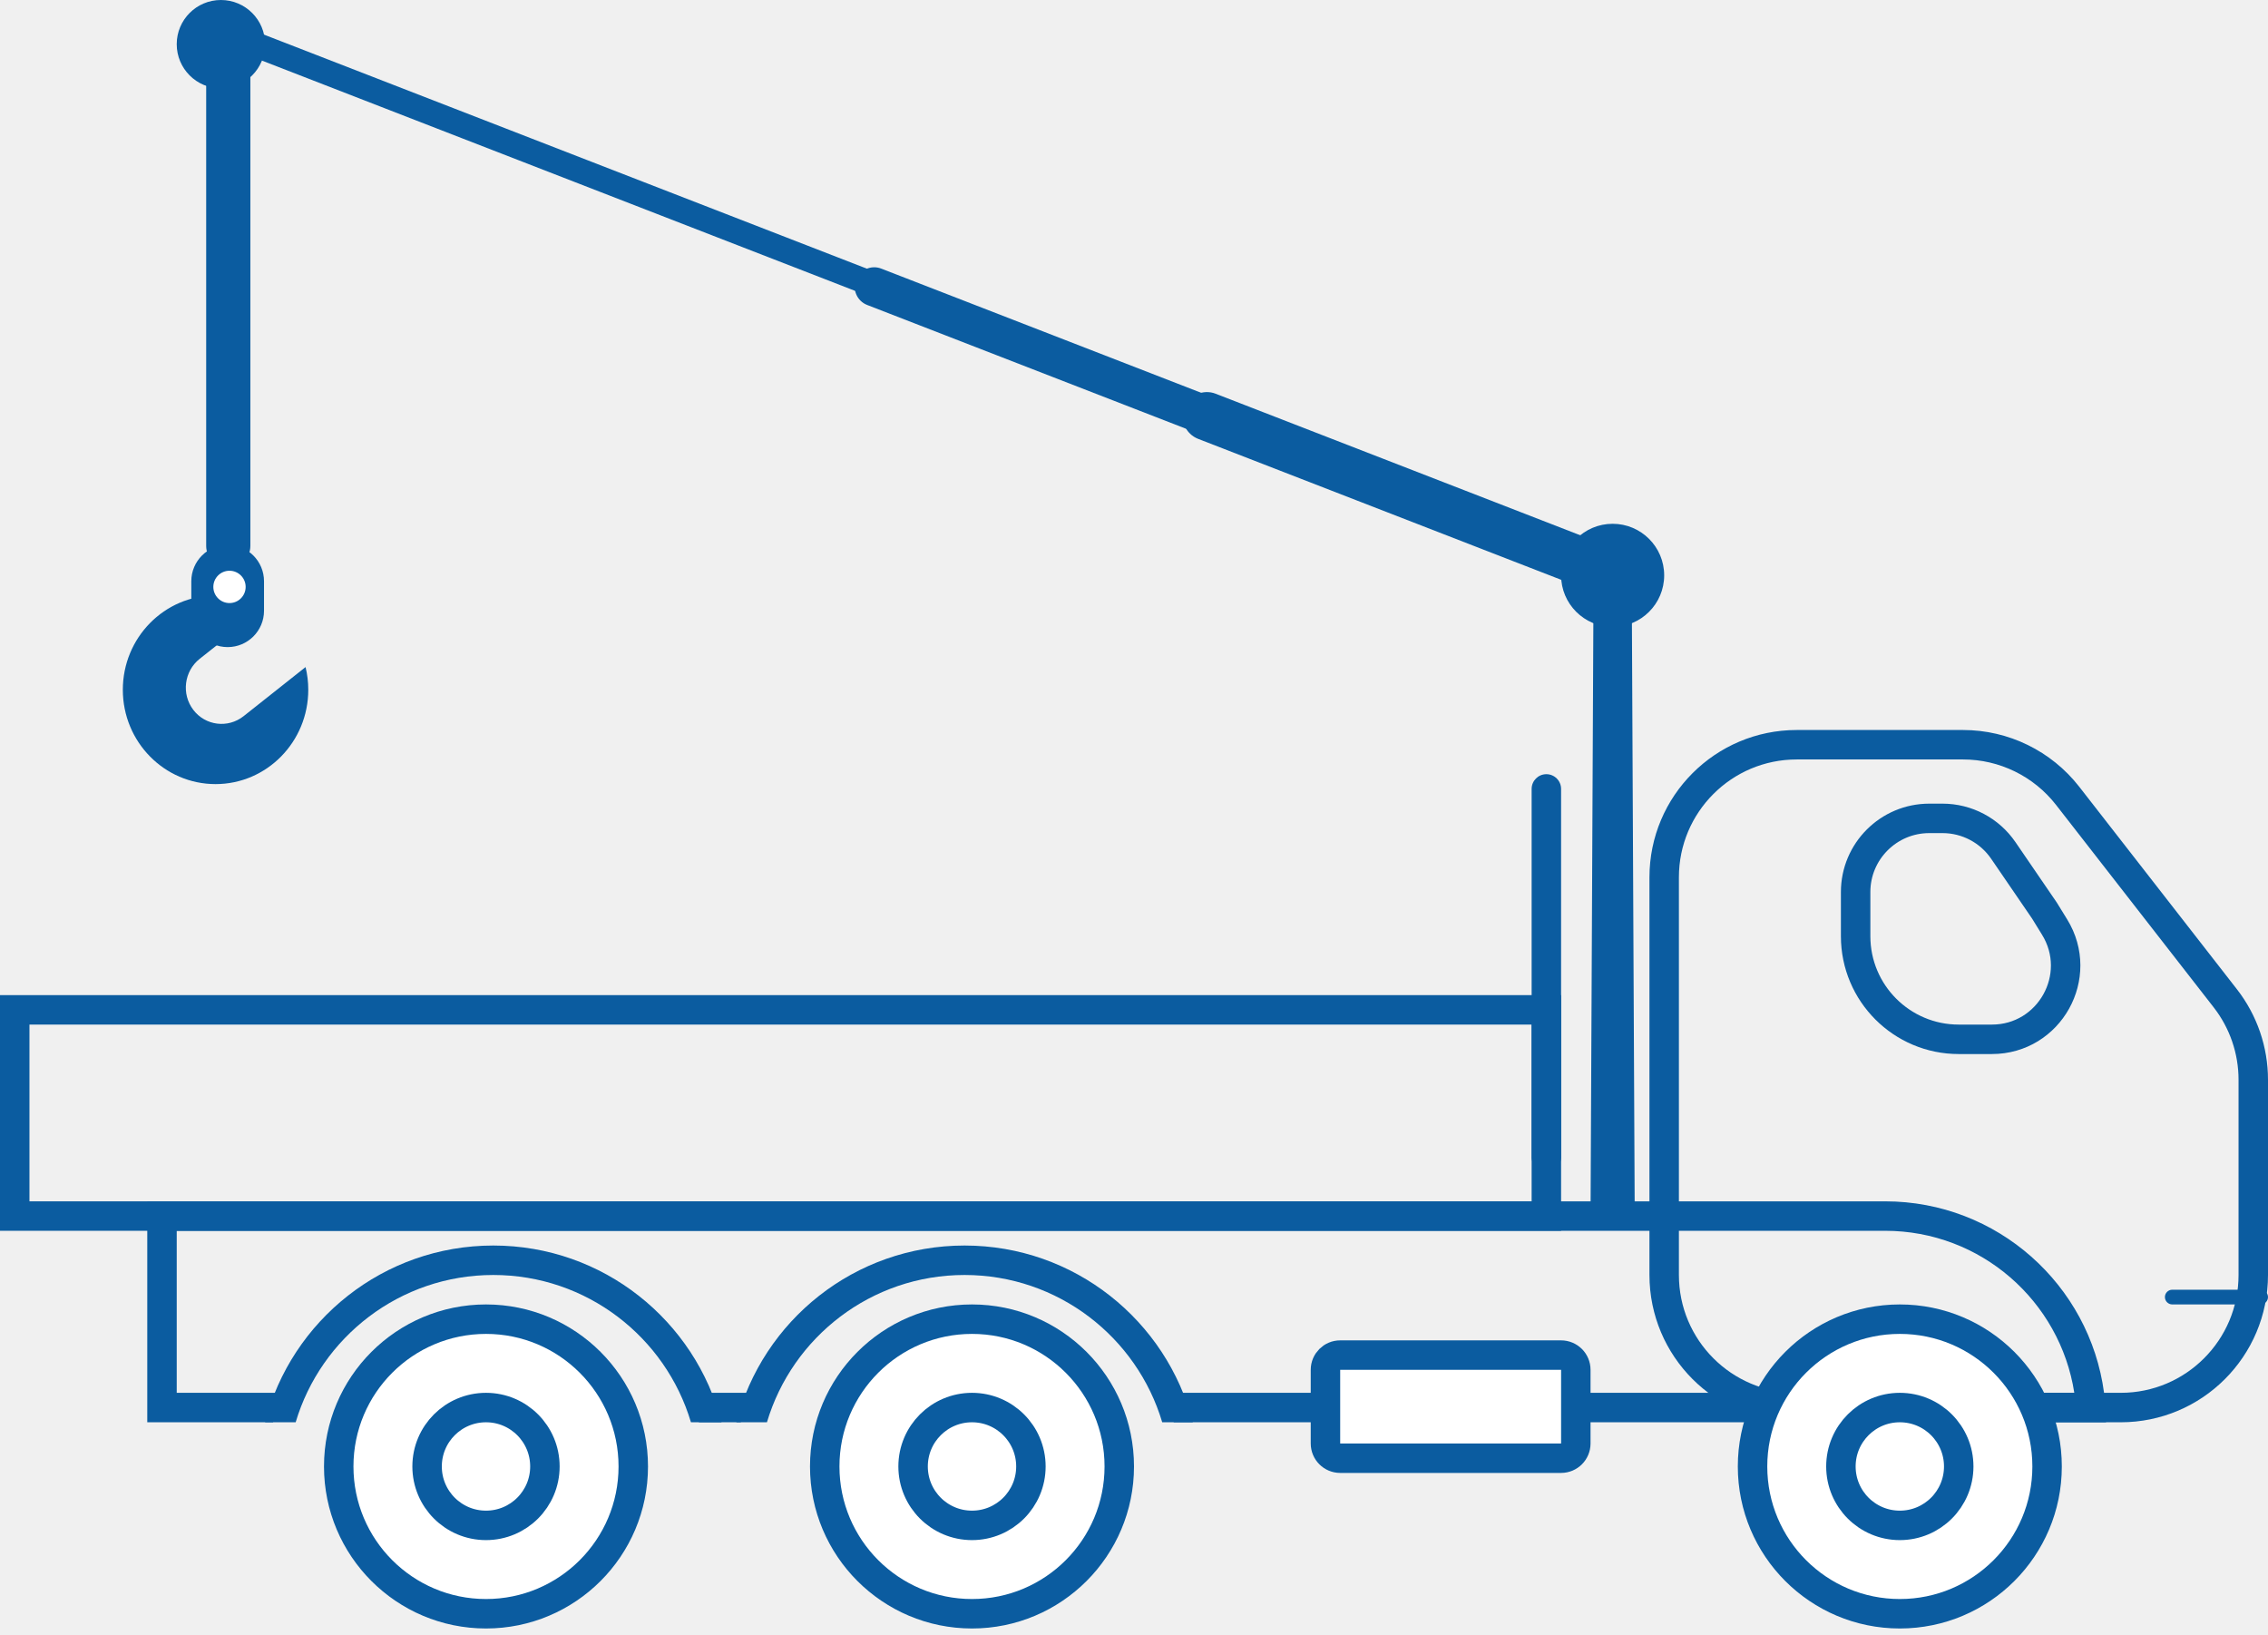
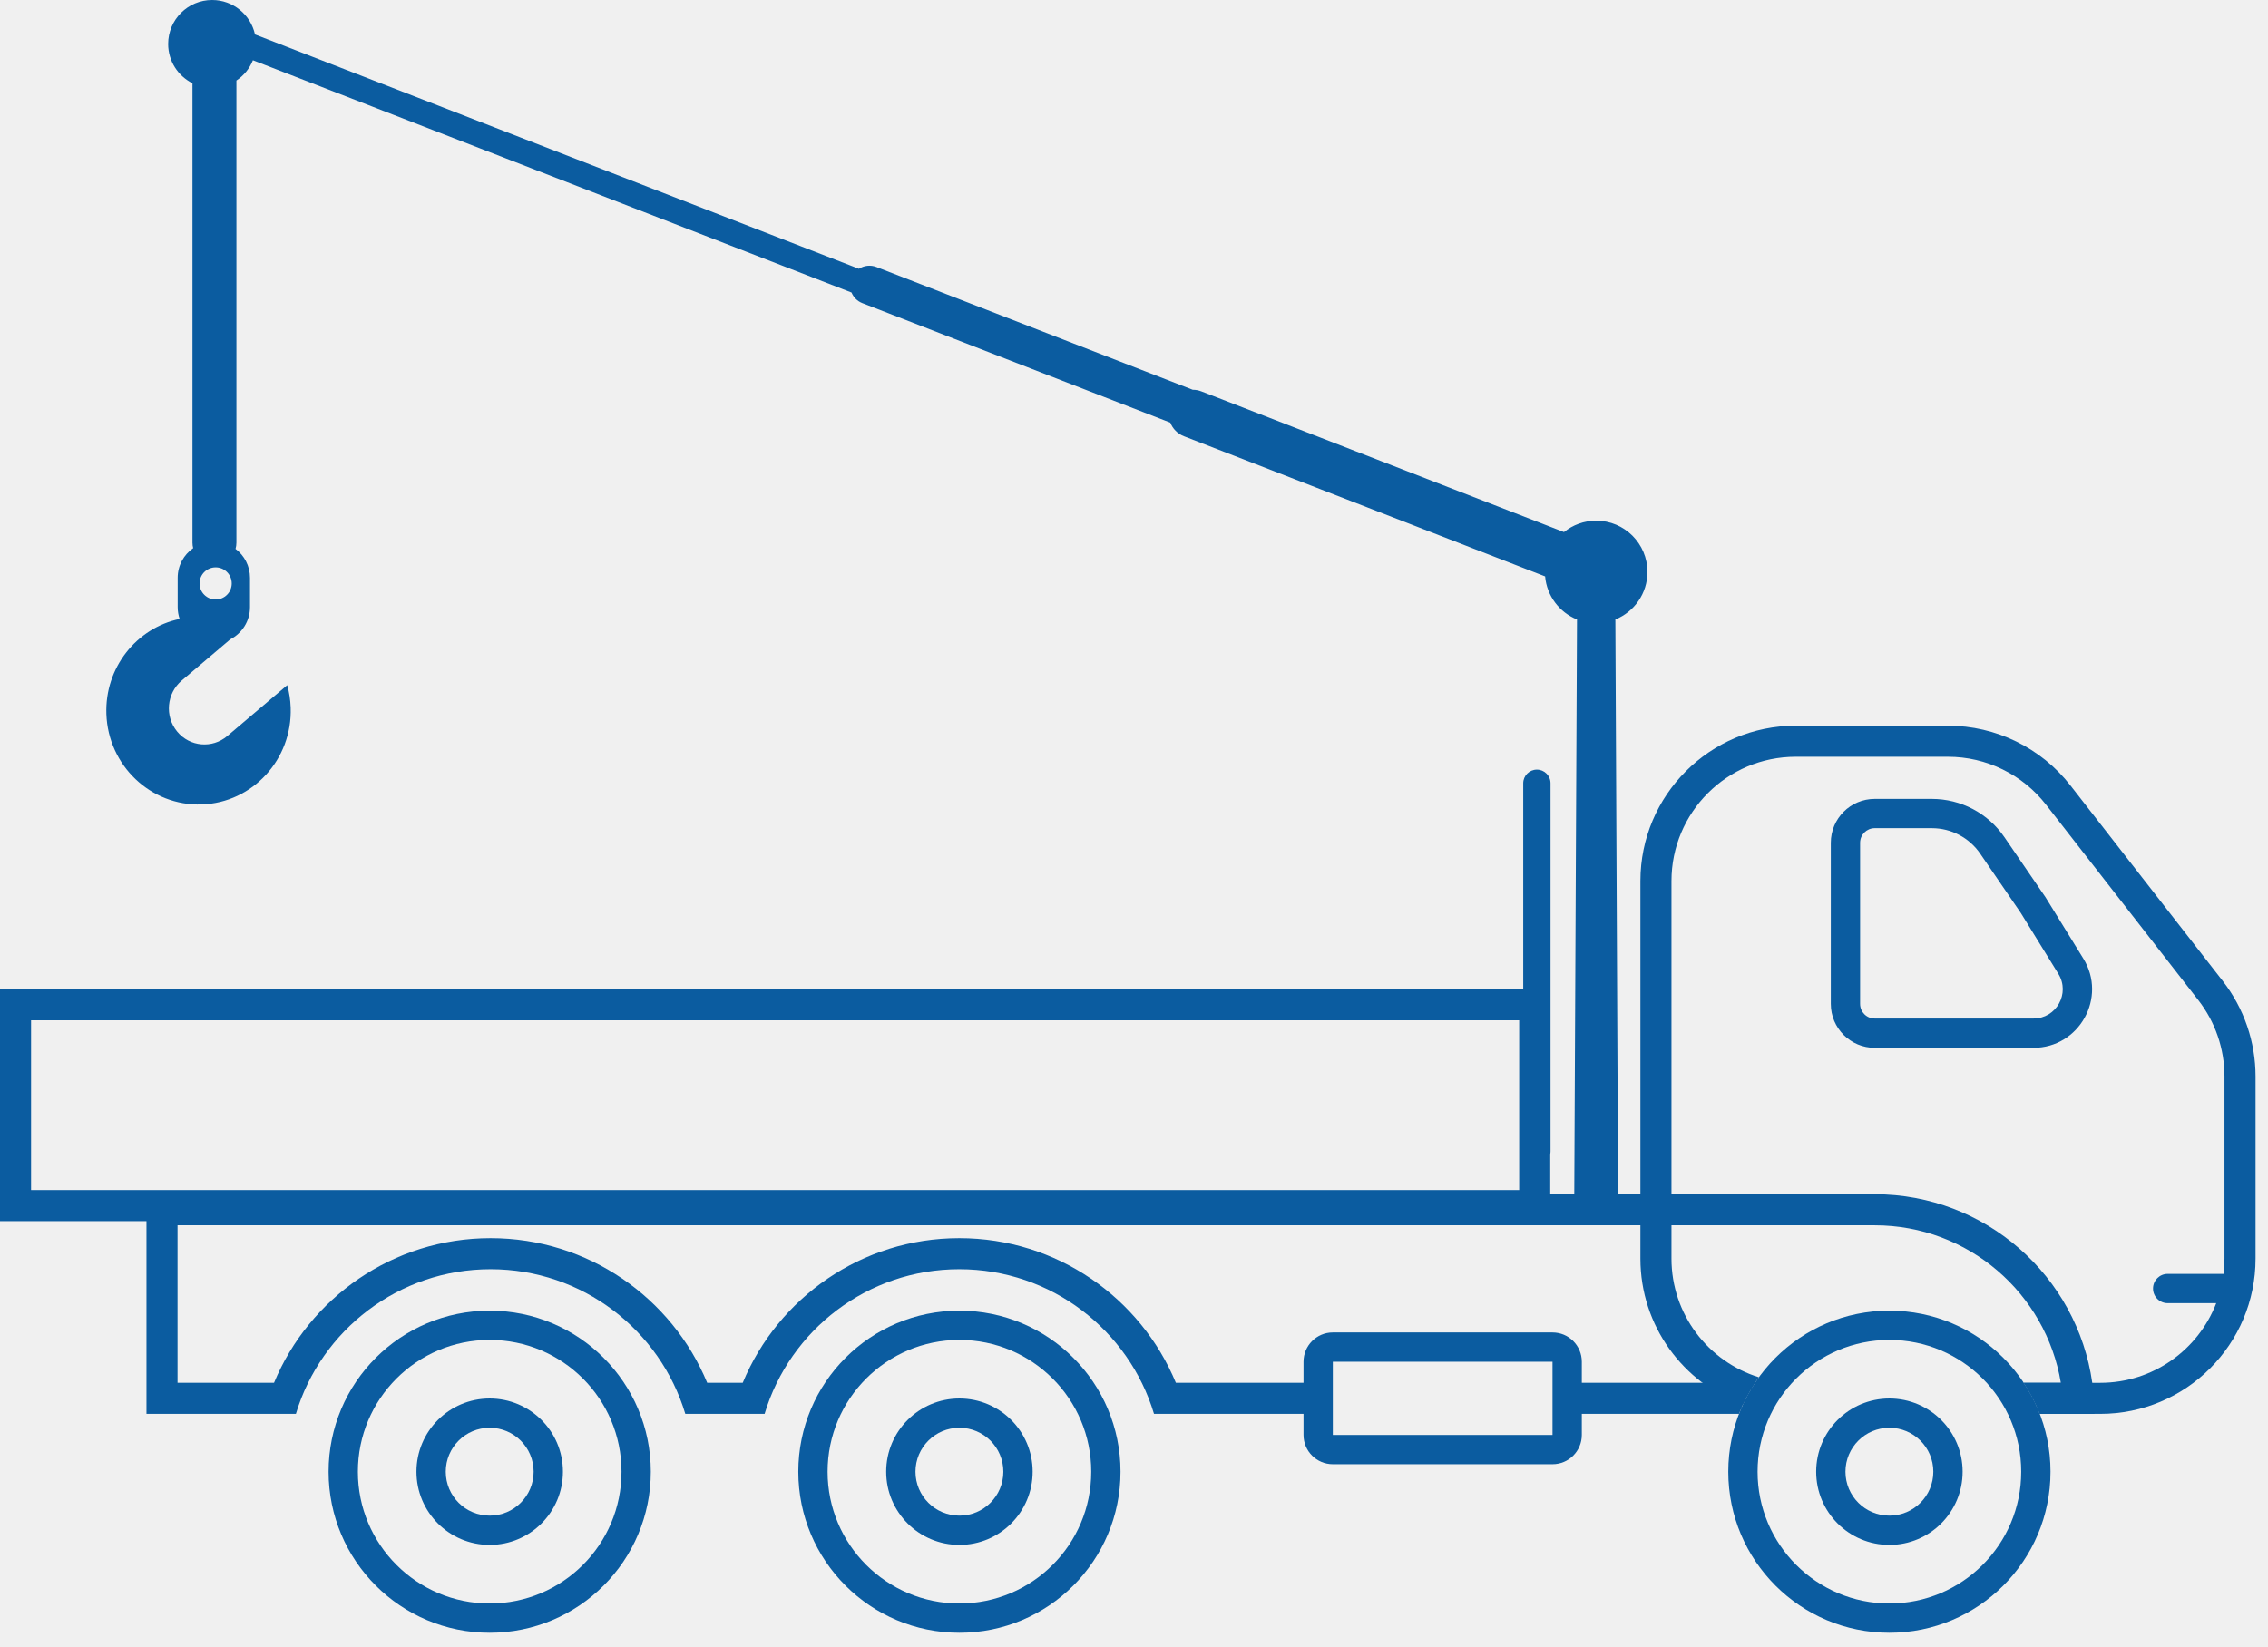
- <svg xmlns="http://www.w3.org/2000/svg" width="154" height="111" viewBox="0 0 154 111" fill="none">
-   <path d="M113 59.561C113 54.59 117.029 50.561 122 50.561H133.295C136.07 50.561 138.69 51.842 140.396 54.031L151.101 67.777C152.332 69.358 153 71.304 153 73.307V86.561C153 91.532 148.971 95.561 144 95.561H122C117.029 95.561 113 91.532 113 86.561V72.938V59.561Z" stroke="#0B5CA0" stroke-width="2" />
-   <path d="M126 60.561C126 57.8 128.239 55.561 131 55.561H131.9C133.55 55.561 135.094 56.375 136.026 57.737L138.818 61.817L139.508 62.937C141.562 66.268 139.166 70.561 135.252 70.561H133C129.134 70.561 126 67.427 126 63.561V63.017V60.561Z" stroke="#0B5CA0" stroke-width="2" />
-   <rect x="147" y="87.561" width="7" height="1" rx="0.5" fill="#0B5CA0" />
-   <circle cx="33" cy="99.561" r="10" fill="white" stroke="#0B5CA0" stroke-width="2" />
-   <circle cx="33" cy="99.561" r="4" stroke="#0B5CA0" stroke-width="2" />
-   <path d="M108.213 37.561H110.787L111 82.561H108L108.213 37.561Z" fill="#0B5CA0" />
-   <rect x="14.445" y="1" width="102.783" height="1.694" rx="0.847" transform="rotate(21.2143 14.4453 1)" fill="#0B5CA0" />
-   <rect x="81.014" y="26.136" width="31.832" height="3.288" rx="1.644" transform="rotate(21.2143 81.0137 26.1357)" fill="#0B5CA0" />
-   <rect x="58.605" y="17.757" width="34.04" height="2.648" rx="1.324" transform="rotate(21.2143 58.6055 17.7573)" fill="#0B5CA0" />
-   <circle cx="109.5" cy="39.061" r="3.5" fill="#0B5CA0" />
-   <circle cx="15" cy="3" r="3" fill="#0B5CA0" />
-   <rect x="14" y="1.561" width="3" height="37" rx="1.5" fill="#0B5CA0" />
-   <circle cx="66" cy="99.561" r="10" fill="white" stroke="#0B5CA0" stroke-width="2" />
-   <circle cx="66" cy="99.561" r="4" stroke="#0B5CA0" stroke-width="2" />
-   <rect x="1" y="68.561" width="104" height="14" stroke="#0B5CA0" stroke-width="2" />
-   <rect x="104" y="52.561" width="2" height="27" rx="1" fill="#0B5CA0" />
-   <path fill-rule="evenodd" clip-rule="evenodd" d="M13.128 48.197C12.305 47.122 12.498 45.569 13.559 44.729L17.856 41.327C16.914 40.755 15.812 40.427 14.636 40.427C11.159 40.427 8.34 43.294 8.34 46.83C8.34 50.367 11.159 53.234 14.636 53.234C18.113 53.234 20.932 50.367 20.932 46.83C20.932 46.299 20.868 45.783 20.748 45.289L16.54 48.622C15.478 49.462 13.951 49.272 13.128 48.197Z" fill="#0B5CA0" />
-   <rect width="4.937" height="6.94" rx="2.468" transform="matrix(-1 0 0 1 17.9268 36.9929)" fill="#0B5CA0" />
-   <circle cx="15.583" cy="39.846" r="1.097" fill="white" />
-   <path fill-rule="evenodd" clip-rule="evenodd" d="M142.868 94.561C142.955 95.215 143 95.883 143 96.561H141H79.7C79.561 95.876 79.375 95.209 79.147 94.561H140.847C139.885 88.331 134.5 83.561 128 83.561H12V94.561H19.248C18.967 95.205 18.729 95.873 18.539 96.561H12H10V94.561V83.561V81.561H12H128C135.606 81.561 141.89 87.222 142.868 94.561ZM50.853 94.561C50.625 95.209 50.439 95.876 50.3 96.561H47.461C47.271 95.873 47.033 95.205 46.752 94.561H50.853Z" fill="#0B5CA0" />
-   <rect x="90" y="92" width="17" height="7" rx="1" fill="white" stroke="#0B5CA0" stroke-width="2" />
-   <circle cx="129" cy="99.561" r="10" fill="white" stroke="#0B5CA0" stroke-width="2" />
-   <circle cx="129" cy="99.561" r="4" stroke="#0B5CA0" stroke-width="2" />
-   <path fill-rule="evenodd" clip-rule="evenodd" d="M46.916 96.561C45.195 90.778 39.838 86.561 33.496 86.561C27.154 86.561 21.797 90.778 20.076 96.561H18C19.776 89.66 26.041 84.561 33.496 84.561C40.951 84.561 47.216 89.66 48.992 96.561H46.916Z" fill="#0B5CA0" />
-   <path fill-rule="evenodd" clip-rule="evenodd" d="M78.916 96.561C77.195 90.778 71.838 86.561 65.496 86.561C59.154 86.561 53.797 90.778 52.076 96.561H50C51.776 89.66 58.041 84.561 65.496 84.561C72.951 84.561 79.216 89.66 80.992 96.561H78.916Z" fill="#0B5CA0" />
+ <svg xmlns="http://www.w3.org/2000/svg" width="146" height="106" viewBox="0 0 146 106" fill="none">
+   <path fill-rule="evenodd" clip-rule="evenodd" d="M31.524 103.253C36.21 103.253 40.009 99.454 40.009 94.767C40.009 90.081 36.21 86.281 31.524 86.281C26.837 86.281 23.038 90.081 23.038 94.767C23.038 99.454 26.837 103.253 31.524 103.253ZM31.524 105.138C37.252 105.138 41.895 100.495 41.895 94.767C41.895 89.039 37.252 84.396 31.524 84.396C25.796 84.396 21.152 89.039 21.152 94.767C21.152 100.495 25.796 105.138 31.524 105.138Z" fill="#0B5CA0" />
+   <path fill-rule="evenodd" clip-rule="evenodd" d="M31.523 97.596C33.086 97.596 34.352 96.329 34.352 94.767C34.352 93.205 33.086 91.939 31.523 91.939C29.961 91.939 28.695 93.205 28.695 94.767C28.695 96.329 29.961 97.596 31.523 97.596ZM31.523 99.481C34.127 99.481 36.238 97.371 36.238 94.767C36.238 92.163 34.127 90.053 31.523 90.053C28.92 90.053 26.809 92.163 26.809 94.767C26.809 97.371 28.92 99.481 31.523 99.481Z" fill="#0B5CA0" />
+   <path fill-rule="evenodd" clip-rule="evenodd" d="M61.761 103.253C66.448 103.253 70.247 99.454 70.247 94.767C70.247 90.081 66.448 86.281 61.761 86.281C57.075 86.281 53.275 90.081 53.275 94.767C53.275 99.454 57.075 103.253 61.761 103.253ZM61.761 105.138C67.489 105.138 72.132 100.495 72.132 94.767C72.132 89.039 67.489 84.396 61.761 84.396C56.033 84.396 51.39 89.039 51.39 94.767C51.39 100.495 56.033 105.138 61.761 105.138Z" fill="#0B5CA0" />
+   <path fill-rule="evenodd" clip-rule="evenodd" d="M61.762 97.596C63.324 97.596 64.59 96.329 64.59 94.767C64.59 93.205 63.324 91.939 61.762 91.939C60.2 91.939 58.933 93.205 58.933 94.767C58.933 96.329 60.2 97.596 61.762 97.596ZM61.762 99.481C64.365 99.481 66.476 97.371 66.476 94.767C66.476 92.163 64.365 90.053 61.762 90.053C59.158 90.053 57.047 92.163 57.047 94.767C57.047 97.371 59.158 99.481 61.762 99.481Z" fill="#0B5CA0" />
+   <path fill-rule="evenodd" clip-rule="evenodd" d="M115.599 48.729H125.398C127.865 48.729 130.194 49.867 131.709 51.813L141.511 64.398C142.605 65.803 143.199 67.533 143.199 69.314V81.043C143.199 81.376 143.178 81.705 143.139 82.028H139.542C139.021 82.028 138.599 82.45 138.599 82.971C138.599 83.492 139.021 83.914 139.542 83.914H142.668C141.514 86.914 138.605 89.043 135.199 89.043H130.277C130.69 89.665 131.037 90.335 131.31 91.043H135.199C140.722 91.043 145.199 86.566 145.199 81.043V69.314C145.199 67.088 144.456 64.926 143.089 63.17L133.287 50.584C131.393 48.151 128.481 46.729 125.398 46.729H115.599C110.076 46.729 105.599 51.206 105.599 56.729V68.77V81.043C105.599 85.37 108.348 89.056 112.195 90.448C112.481 89.825 112.827 89.234 113.226 88.685C109.966 87.674 107.599 84.635 107.599 81.043V68.77V56.729C107.599 52.31 111.181 48.729 115.599 48.729ZM120.684 53.328H124.361C125.606 53.328 126.771 53.943 127.474 54.97L130.093 58.798L132.505 62.71C133.28 63.967 132.376 65.586 130.9 65.586H120.684C120.164 65.586 119.742 65.163 119.742 64.643V54.271C119.742 53.751 120.164 53.328 120.684 53.328ZM129.03 53.905L131.674 57.77L134.11 61.721C135.659 64.233 133.852 67.471 130.9 67.471H120.684C119.122 67.471 117.856 66.205 117.856 64.643V54.271C117.856 52.709 119.122 51.443 120.684 51.443H124.361C126.229 51.443 127.976 52.364 129.03 53.905Z" fill="#0B5CA0" />
+   <path fill-rule="evenodd" clip-rule="evenodd" d="M121.628 103.253C126.314 103.253 130.113 99.454 130.113 94.767C130.113 90.081 126.314 86.281 121.628 86.281C116.941 86.281 113.142 90.081 113.142 94.767C113.142 99.454 116.941 103.253 121.628 103.253ZM121.628 105.138C127.356 105.138 131.999 100.495 131.999 94.767C131.999 89.039 127.356 84.396 121.628 84.396C115.9 84.396 111.256 89.039 111.256 94.767C111.256 100.495 115.9 105.138 121.628 105.138Z" fill="#0B5CA0" />
+   <path fill-rule="evenodd" clip-rule="evenodd" d="M121.628 97.596C123.19 97.596 124.456 96.329 124.456 94.767C124.456 93.205 123.19 91.939 121.628 91.939C120.066 91.939 118.799 93.205 118.799 94.767C118.799 96.329 120.066 97.596 121.628 97.596ZM121.628 99.481C124.231 99.481 126.342 97.371 126.342 94.767C126.342 92.163 124.231 90.053 121.628 90.053C119.024 90.053 116.914 92.163 116.914 94.767C116.914 97.371 119.024 99.481 121.628 99.481Z" fill="#0B5CA0" />
+   <path fill-rule="evenodd" clip-rule="evenodd" d="M15.219 5.185C15.693 4.869 16.066 4.415 16.281 3.879L54.816 18.837C54.942 19.14 55.186 19.393 55.516 19.521L75.337 27.215C75.489 27.604 75.798 27.93 76.218 28.093L99.466 37.117C99.575 38.377 100.392 39.435 101.518 39.89L101.343 76.9H99.796V76.634V74.312C99.808 74.255 99.814 74.196 99.814 74.136V50.436C99.814 49.95 99.42 49.557 98.935 49.557C98.45 49.557 98.057 49.95 98.057 50.436V63.7H97.796H2H0V65.7V76.634V78.634H2H9.429V78.9V89.042V91.042H11.429H16.972L16.972 91.043H19.048C20.667 85.654 25.666 81.728 31.582 81.728C37.498 81.728 42.497 85.654 44.116 91.043H46.193L46.193 91.042H47.143L47.143 91.043H49.22C50.839 85.654 55.838 81.728 61.754 81.728C67.67 81.728 72.669 85.654 74.288 91.043H76.364L76.364 91.042H83.913V92.399C83.913 93.441 84.758 94.285 85.799 94.285H99.942C100.983 94.285 101.828 93.441 101.828 92.399V91.042H111.945C112.218 90.335 112.565 89.665 112.978 89.042H101.828V87.685C101.828 86.644 100.983 85.799 99.942 85.799H85.799C84.758 85.799 83.913 86.644 83.913 87.685V89.042H75.696C73.43 83.575 68.041 79.728 61.754 79.728C55.466 79.728 50.078 83.575 47.812 89.042H45.525C43.258 83.575 37.87 79.728 31.582 79.728C25.295 79.728 19.906 83.575 17.64 89.042H11.429V78.9H120.685C126.71 78.9 131.71 83.288 132.664 89.042H130.277C130.69 89.665 131.038 90.335 131.31 91.042H132.828H134.828C134.828 90.364 134.78 89.696 134.687 89.042C133.716 82.179 127.817 76.9 120.685 76.9H104.163L103.988 39.89C105.199 39.401 106.053 38.215 106.053 36.829C106.053 35.006 104.576 33.529 102.753 33.529C101.967 33.529 101.246 33.803 100.679 34.262L77.34 25.203C77.156 25.131 76.967 25.098 76.781 25.098L56.42 17.194C56.032 17.044 55.616 17.1 55.292 17.308L16.416 2.218C16.137 0.949 15.006 0 13.654 0C12.091 0 10.825 1.266 10.825 2.829C10.825 3.937 11.462 4.896 12.39 5.36V34.943C12.39 35.065 12.406 35.184 12.435 35.297C11.832 35.717 11.438 36.416 11.438 37.206V39.095C11.438 39.361 11.483 39.617 11.565 39.855C8.787 40.438 6.746 42.987 6.847 45.969C6.96 49.301 9.709 51.912 12.985 51.801C16.262 51.689 18.826 48.897 18.712 45.565C18.695 45.064 18.619 44.58 18.49 44.118L14.631 47.394C13.657 48.22 12.212 48.09 11.402 47.103C10.592 46.117 10.724 44.647 11.698 43.821L14.824 41.168C15.577 40.783 16.093 39.999 16.093 39.095V37.206C16.093 36.444 15.727 35.768 15.162 35.344C15.199 35.217 15.219 35.082 15.219 34.943V5.185ZM14.917 37.569C14.917 38.14 14.454 38.603 13.882 38.603C13.311 38.603 12.848 38.14 12.848 37.569C12.848 36.997 13.311 36.534 13.882 36.534C14.454 36.534 14.917 36.997 14.917 37.569ZM2 65.7H97.796V76.634H2V65.7ZM99.942 87.685H85.799V92.399H99.942V87.685Z" fill="#0B5CA0" />
</svg>
